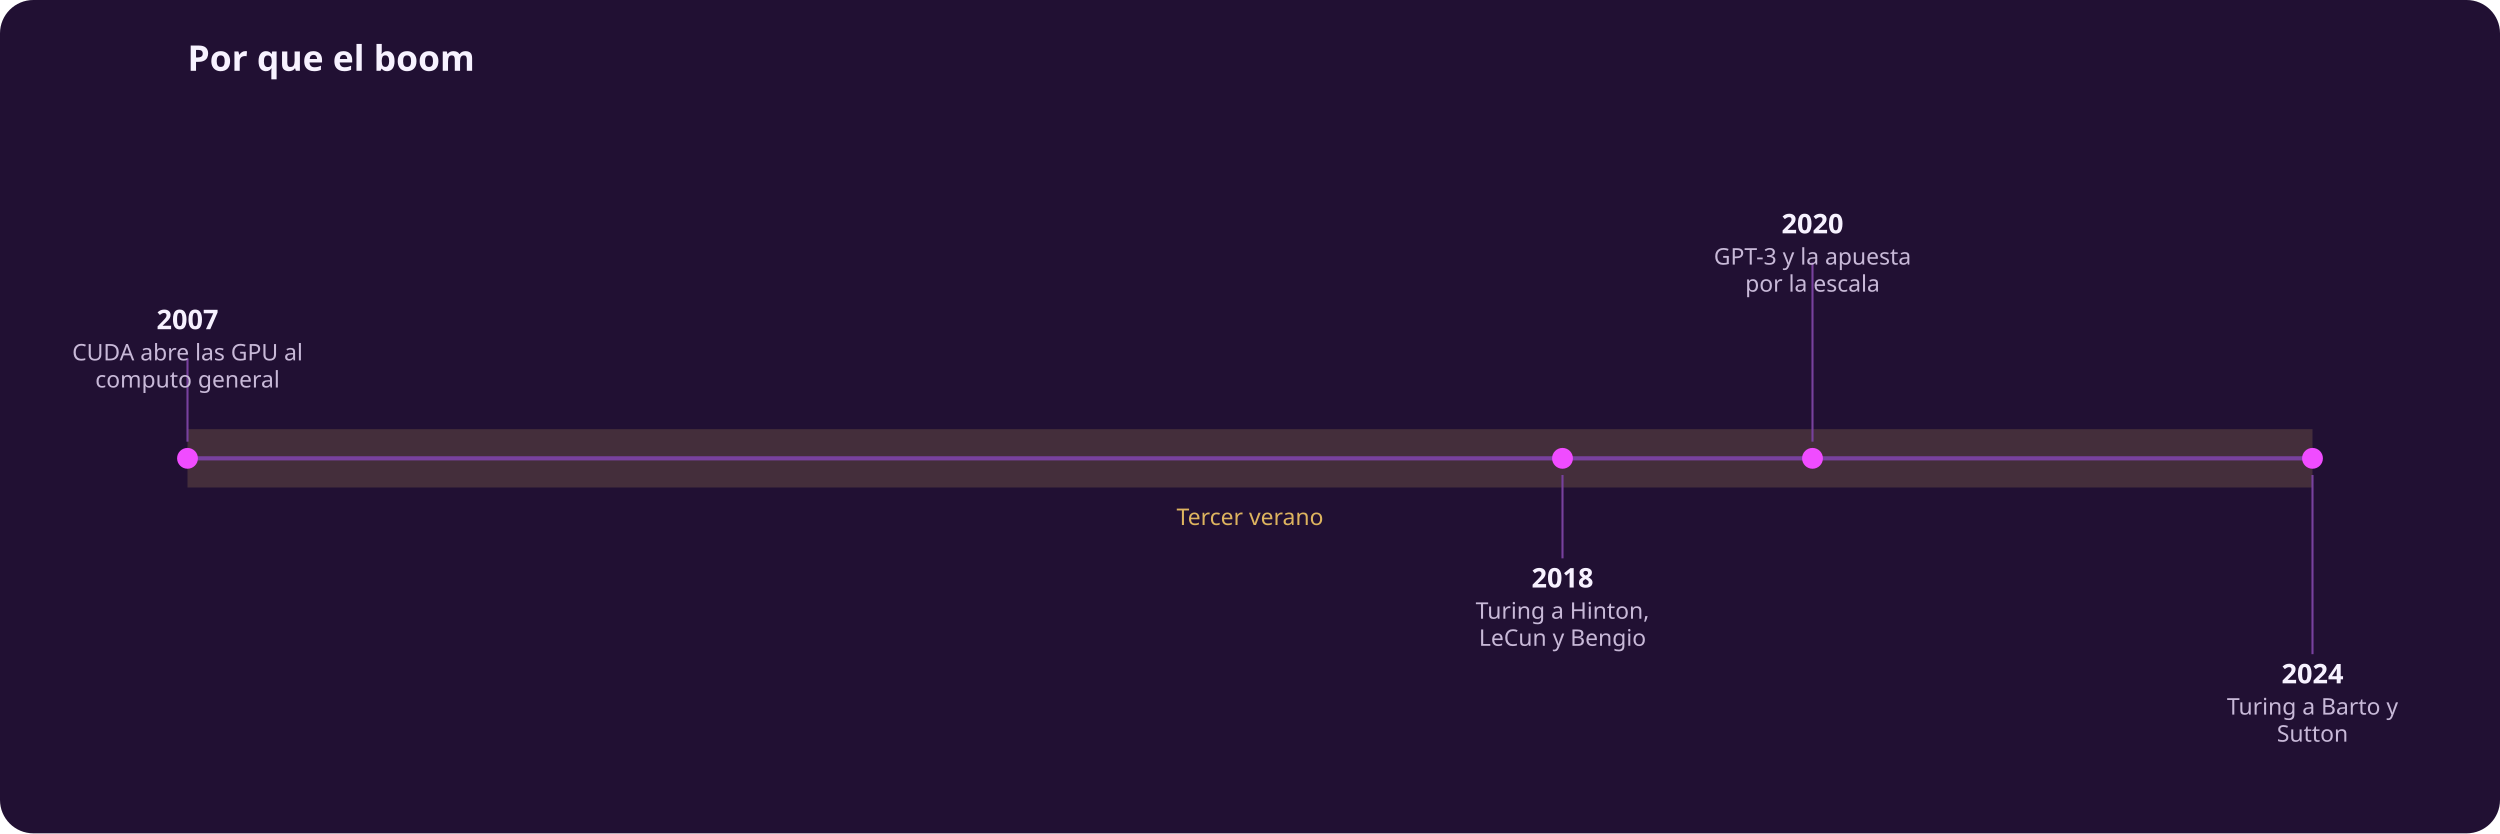
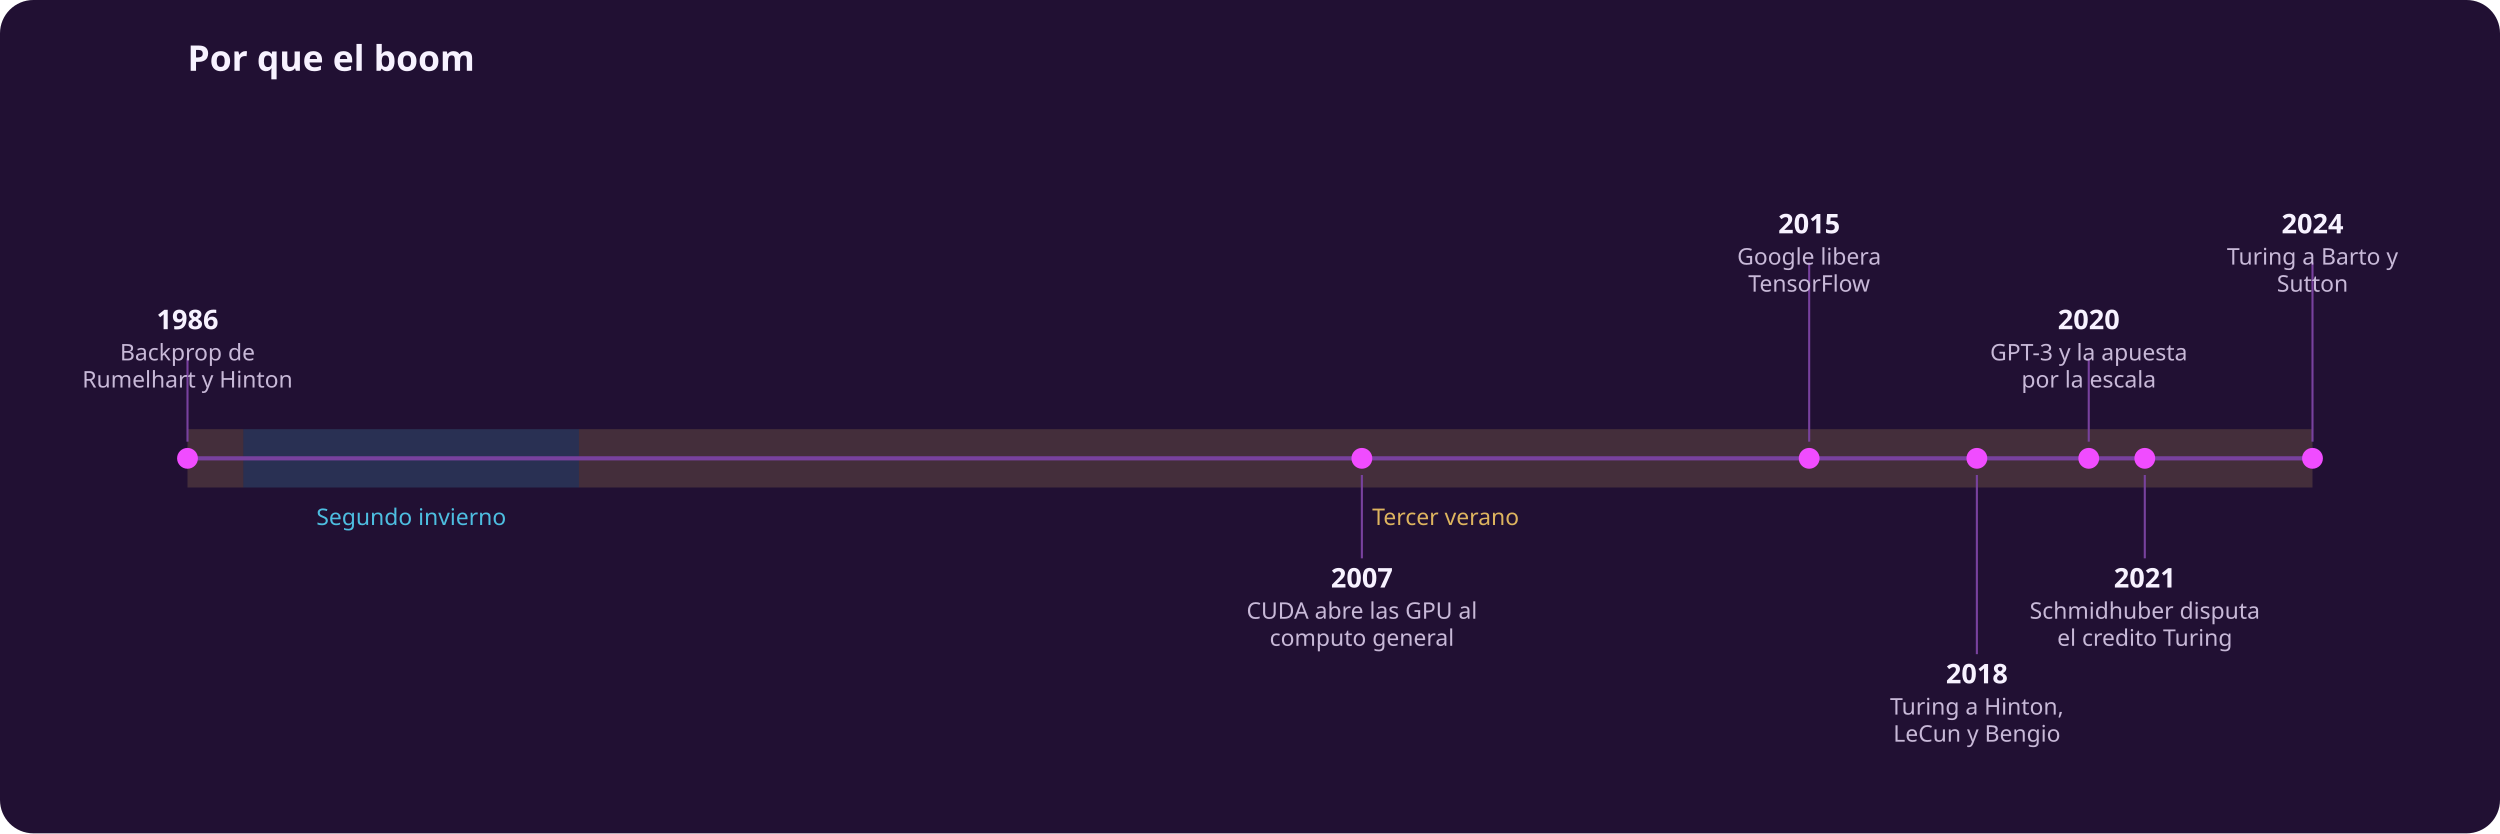
<svg xmlns="http://www.w3.org/2000/svg" viewBox="0 0 1200 400" role="img" aria-label="Linea del tiempo: Por que el boom">
  <rect x="0" y="0" width="1200" height="400" rx="16" fill="#211033" />
  <text x="90" y="34" fill="#f7f2ff" font-family="system-ui, sans-serif" font-size="17" font-weight="600">Por que el boom</text>
-   <rect x="90.0" y="206" width="1020.0" height="28" fill="#ffd166" opacity="0.16" />
-   <text x="600.0" y="252" fill="#ffd166" font-family="system-ui, sans-serif" font-size="11" text-anchor="middle" opacity="0.85">Tercer verano</text>
+   <rect x="90.0" y="206" width="26.8" height="28" fill="#ffd166" opacity="0.16" />
+   <rect x="116.8" y="206" width="161.1" height="28" fill="#55ddff" opacity="0.16" />
+   <text x="197.4" y="252" fill="#55ddff" font-family="system-ui, sans-serif" font-size="11" text-anchor="middle" opacity="0.85">Segundo invierno</text>
+   <rect x="277.9" y="206" width="832.1" height="28" fill="#ffd166" opacity="0.16" />
+   <text x="693.9" y="252" fill="#ffd166" font-family="system-ui, sans-serif" font-size="11" text-anchor="middle" opacity="0.85">Tercer verano</text>
  <line x1="90" y1="220" x2="1110" y2="220" stroke="#78419e" stroke-width="2" />
  <circle cx="90.0" cy="220" r="5" fill="#f04cff" />
  <line x1="90.0" y1="212" x2="90.0" y2="172.0" stroke="#78419e" stroke-width="1" />
-   <text x="90.0" y="158" fill="#f7f2ff" font-family="system-ui, sans-serif" font-size="13" font-weight="600" text-anchor="middle">2007</text>
-   <text x="90.0" y="173" fill="#c8b9d8" font-family="system-ui, sans-serif" font-size="11" text-anchor="middle">CUDA abre las GPU al</text>
-   <text x="90.0" y="186" fill="#c8b9d8" font-family="system-ui, sans-serif" font-size="11" text-anchor="middle">computo general</text>
-   <circle cx="750.0" cy="220" r="5" fill="#f04cff" />
-   <line x1="750.0" y1="228" x2="750.0" y2="268.0" stroke="#78419e" stroke-width="1" />
-   <text x="750.0" y="282" fill="#f7f2ff" font-family="system-ui, sans-serif" font-size="13" font-weight="600" text-anchor="middle">2018</text>
-   <text x="750.0" y="297" fill="#c8b9d8" font-family="system-ui, sans-serif" font-size="11" text-anchor="middle">Turing a Hinton,</text>
-   <text x="750.0" y="310" fill="#c8b9d8" font-family="system-ui, sans-serif" font-size="11" text-anchor="middle">LeCun y Bengio</text>
-   <circle cx="870.0" cy="220" r="5" fill="#f04cff" />
-   <line x1="870.0" y1="212" x2="870.0" y2="126.0" stroke="#78419e" stroke-width="1" />
-   <text x="870.0" y="112" fill="#f7f2ff" font-family="system-ui, sans-serif" font-size="13" font-weight="600" text-anchor="middle">2020</text>
-   <text x="870.0" y="127" fill="#c8b9d8" font-family="system-ui, sans-serif" font-size="11" text-anchor="middle">GPT-3 y la apuesta</text>
-   <text x="870.0" y="140" fill="#c8b9d8" font-family="system-ui, sans-serif" font-size="11" text-anchor="middle">por la escala</text>
+   <text x="90.0" y="158" fill="#f7f2ff" font-family="system-ui, sans-serif" font-size="13" font-weight="600" text-anchor="middle">1986</text>
+   <text x="90.0" y="173" fill="#c8b9d8" font-family="system-ui, sans-serif" font-size="11" text-anchor="middle">Backprop de</text>
+   <text x="90.0" y="186" fill="#c8b9d8" font-family="system-ui, sans-serif" font-size="11" text-anchor="middle">Rumelhart y Hinton</text>
+   <circle cx="653.7" cy="220" r="5" fill="#f04cff" />
+   <line x1="653.7" y1="228" x2="653.7" y2="268.0" stroke="#78419e" stroke-width="1" />
+   <text x="653.7" y="282" fill="#f7f2ff" font-family="system-ui, sans-serif" font-size="13" font-weight="600" text-anchor="middle">2007</text>
+   <text x="653.7" y="297" fill="#c8b9d8" font-family="system-ui, sans-serif" font-size="11" text-anchor="middle">CUDA abre las GPU al</text>
+   <text x="653.7" y="310" fill="#c8b9d8" font-family="system-ui, sans-serif" font-size="11" text-anchor="middle">computo general</text>
+   <circle cx="868.4" cy="220" r="5" fill="#f04cff" />
+   <line x1="868.4" y1="212" x2="868.4" y2="126.0" stroke="#78419e" stroke-width="1" />
+   <text x="868.4" y="112" fill="#f7f2ff" font-family="system-ui, sans-serif" font-size="13" font-weight="600" text-anchor="middle">2015</text>
+   <text x="868.4" y="127" fill="#c8b9d8" font-family="system-ui, sans-serif" font-size="11" text-anchor="middle">Google libera</text>
+   <text x="868.4" y="140" fill="#c8b9d8" font-family="system-ui, sans-serif" font-size="11" text-anchor="middle">TensorFlow</text>
+   <circle cx="948.9" cy="220" r="5" fill="#f04cff" />
+   <line x1="948.9" y1="228" x2="948.9" y2="314.0" stroke="#78419e" stroke-width="1" />
+   <text x="948.9" y="328" fill="#f7f2ff" font-family="system-ui, sans-serif" font-size="13" font-weight="600" text-anchor="middle">2018</text>
+   <text x="948.9" y="343" fill="#c8b9d8" font-family="system-ui, sans-serif" font-size="11" text-anchor="middle">Turing a Hinton,</text>
+   <text x="948.9" y="356" fill="#c8b9d8" font-family="system-ui, sans-serif" font-size="11" text-anchor="middle">LeCun y Bengio</text>
+   <circle cx="1002.6" cy="220" r="5" fill="#f04cff" />
+   <line x1="1002.6" y1="212" x2="1002.6" y2="172.0" stroke="#78419e" stroke-width="1" />
+   <text x="1002.6" y="158" fill="#f7f2ff" font-family="system-ui, sans-serif" font-size="13" font-weight="600" text-anchor="middle">2020</text>
+   <text x="1002.6" y="173" fill="#c8b9d8" font-family="system-ui, sans-serif" font-size="11" text-anchor="middle">GPT-3 y la apuesta</text>
+   <text x="1002.6" y="186" fill="#c8b9d8" font-family="system-ui, sans-serif" font-size="11" text-anchor="middle">por la escala</text>
+   <circle cx="1029.5" cy="220" r="5" fill="#f04cff" />
+   <line x1="1029.5" y1="228" x2="1029.5" y2="268.0" stroke="#78419e" stroke-width="1" />
+   <text x="1029.5" y="282" fill="#f7f2ff" font-family="system-ui, sans-serif" font-size="13" font-weight="600" text-anchor="middle">2021</text>
+   <text x="1029.5" y="297" fill="#c8b9d8" font-family="system-ui, sans-serif" font-size="11" text-anchor="middle">Schmidhuber disputa</text>
+   <text x="1029.5" y="310" fill="#c8b9d8" font-family="system-ui, sans-serif" font-size="11" text-anchor="middle">el credito Turing</text>
  <circle cx="1110.0" cy="220" r="5" fill="#f04cff" />
-   <line x1="1110.0" y1="228" x2="1110.0" y2="314.0" stroke="#78419e" stroke-width="1" />
-   <text x="1110.0" y="328" fill="#f7f2ff" font-family="system-ui, sans-serif" font-size="13" font-weight="600" text-anchor="middle">2024</text>
-   <text x="1110.0" y="343" fill="#c8b9d8" font-family="system-ui, sans-serif" font-size="11" text-anchor="middle">Turing a Barto y</text>
-   <text x="1110.0" y="356" fill="#c8b9d8" font-family="system-ui, sans-serif" font-size="11" text-anchor="middle">Sutton</text>
+   <line x1="1110.0" y1="212" x2="1110.0" y2="126.0" stroke="#78419e" stroke-width="1" />
+   <text x="1110.0" y="112" fill="#f7f2ff" font-family="system-ui, sans-serif" font-size="13" font-weight="600" text-anchor="middle">2024</text>
+   <text x="1110.0" y="127" fill="#c8b9d8" font-family="system-ui, sans-serif" font-size="11" text-anchor="middle">Turing a Barto y</text>
+   <text x="1110.0" y="140" fill="#c8b9d8" font-family="system-ui, sans-serif" font-size="11" text-anchor="middle">Sutton</text>
</svg>
